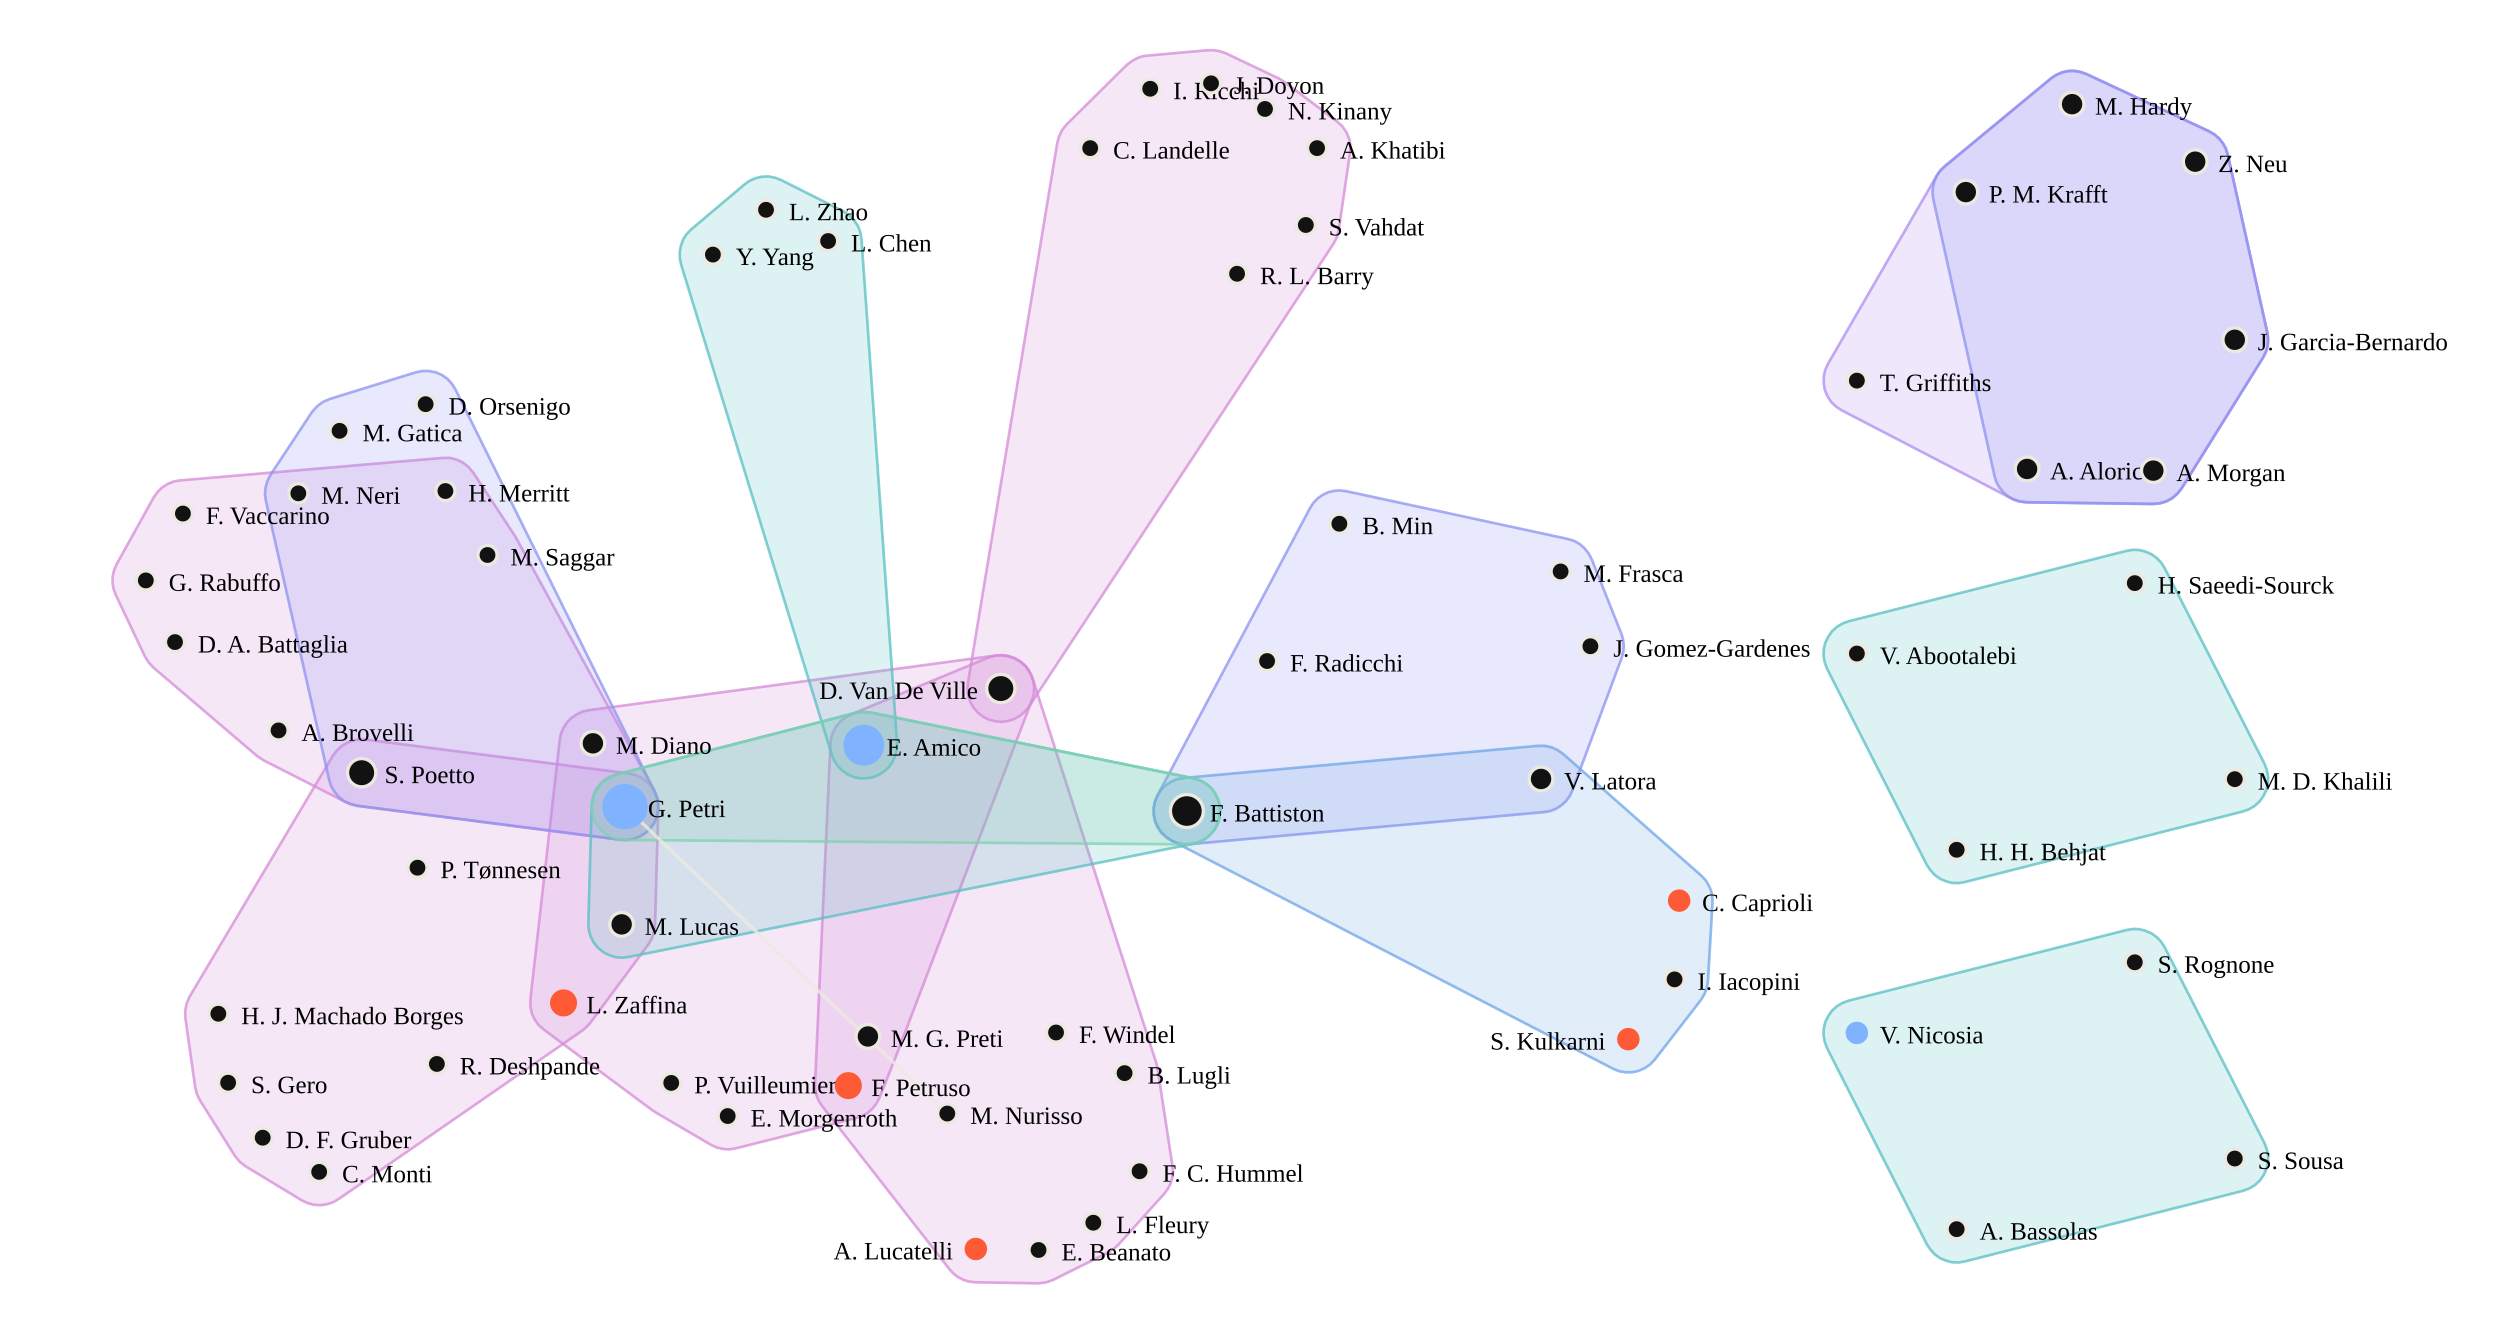
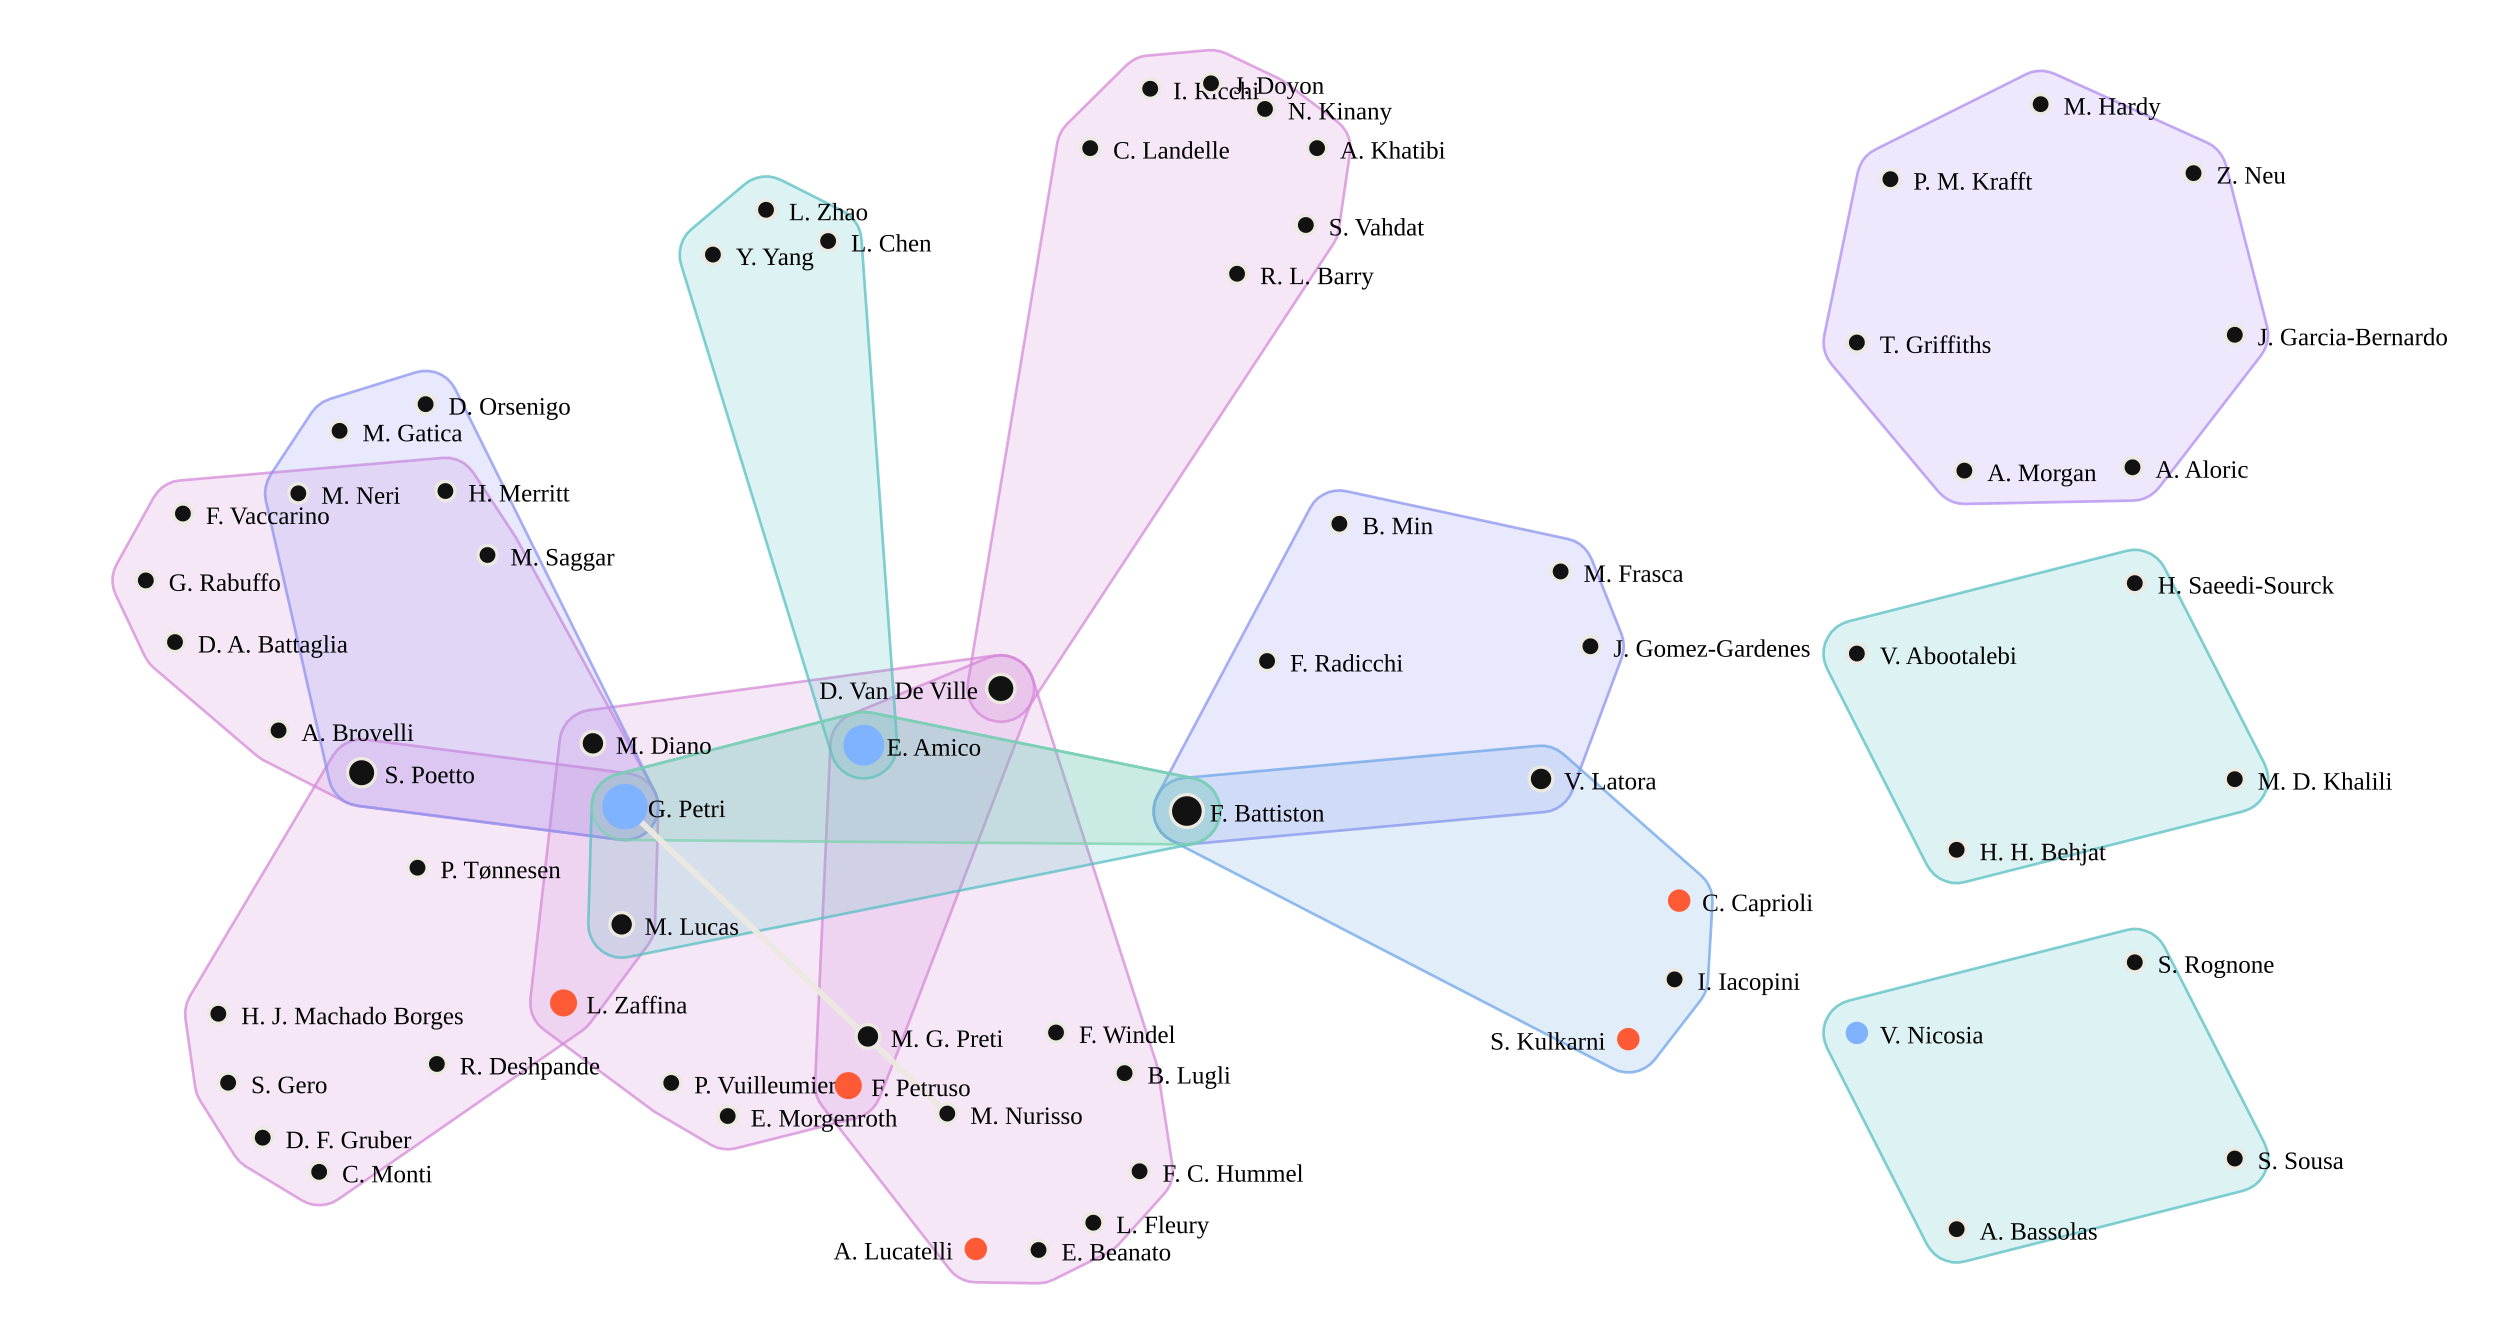
<svg class="hg" viewBox="0 0 1200 640" role="group" aria-label="Co-authorship hypergraph" focusable="false">
  <path class="hg-edge" data-w="0" d="M175.6 355.0 L172.6 354.9 L169.5 355.4 L166.6 356.5 L164.0 358.1 L161.7 360.2 L159.8 362.7 L91.0 478.4 L89.6 481.7 L88.9 485.2 L89.0 488.8 L93.7 521.9 L94.5 525.2 L96.0 528.2 L112.6 554.6 L114.9 557.5 L117.8 559.8 L144.9 576.2 L147.7 577.5 L150.6 578.3 L153.7 578.5 L156.7 578.1 L159.6 577.2 L162.3 575.7 L279.6 494.6 L281.6 492.9 L283.4 490.9 L311.3 453.2 L312.9 450.4 L314.0 447.4 L314.4 444.2 L316.0 387.7 L315.7 384.3 L314.8 381.1 L313.2 378.1 L311.0 375.6 L308.3 373.5 L305.3 372.1 L302.0 371.3 L175.6 355.0 Z" fill="#D58BD8" fill-opacity="0.2" stroke="#D58BD8" stroke-opacity="0.75" stroke-width="1.3" stroke-linejoin="round" />
  <path class="hg-edge" data-w="1" d="M495.6 325.6 L494.3 322.6 L492.4 319.9 L490.0 317.7 L487.1 316.0 L484.0 314.9 L480.7 314.5 L477.4 314.8 L474.3 315.7 L408.5 342.9 L405.8 344.3 L403.5 346.2 L401.5 348.5 L400.0 351.1 L399.0 354.0 L398.6 357.0 L391.2 520.4 L391.3 523.2 L392.0 526.0 L393.1 528.6 L394.6 530.9 L455.8 609.3 L457.7 611.4 L460.0 613.1 L462.6 614.4 L465.3 615.2 L468.1 615.5 L498.2 616.0 L502.0 615.6 L505.6 614.3 L531.9 601.2 L534.5 599.6 L536.7 597.6 L558.9 572.9 L560.6 570.6 L561.9 568.1 L562.7 565.4 L563.0 562.6 L562.8 559.8 L555.6 512.7 L555.0 510.2 L495.6 325.6 Z" fill="#D58BD8" fill-opacity="0.2" stroke="#D58BD8" stroke-opacity="0.75" stroke-width="1.3" stroke-linejoin="round" />
  <path class="hg-edge" data-w="2" d="M495.3 336.2 L496.2 333.3 L496.4 330.3 L496.1 327.3 L495.2 324.5 L493.8 321.8 L492.0 319.4 L489.7 317.5 L487.1 316.0 L484.2 315.0 L481.3 314.5 L478.3 314.6 L282.5 340.9 L279.5 341.6 L276.8 342.9 L274.3 344.6 L272.2 346.7 L270.5 349.3 L269.3 352.0 L268.7 355.0 L254.6 479.6 L254.6 482.9 L255.2 486.2 L256.6 489.3 L258.5 492.0 L261.0 494.2 L312.7 532.6 L314.1 533.6 L341.2 549.5 L344.0 550.8 L347.0 551.5 L350.1 551.7 L353.2 551.2 L411.1 536.6 L414.0 535.6 L416.6 534.1 L418.8 532.1 L420.7 529.7 L422.1 527.0 L431.5 503.4 L431.5 503.2 L495.3 336.2 Z" fill="#D58BD8" fill-opacity="0.2" stroke="#D58BD8" stroke-opacity="0.75" stroke-width="1.3" stroke-linejoin="round" />
  <path class="hg-edge" data-w="3" d="M588.2 25.5 L585.5 24.6 L582.7 24.1 L579.9 24.1 L550.7 26.7 L548.0 27.1 L545.4 28.1 L543.0 29.5 L540.8 31.2 L512.0 59.7 L509.9 62.3 L508.4 65.3 L507.5 68.5 L464.6 327.9 L464.4 331.0 L464.8 334.1 L465.8 337.0 L467.3 339.7 L469.4 342.1 L471.8 344.0 L474.6 345.4 L477.6 346.2 L480.7 346.5 L483.7 346.1 L486.7 345.2 L489.4 343.7 L491.8 341.7 L493.8 339.3 L640.2 116.8 L641.8 113.7 L642.6 110.3 L648.0 73.4 L648.2 70.0 L647.6 66.6 L646.3 63.5 L644.3 60.6 L641.8 58.3 L616.8 39.5 L614.1 37.8 L588.2 25.5 Z" fill="#D58BD8" fill-opacity="0.2" stroke="#D58BD8" stroke-opacity="0.75" stroke-width="1.3" stroke-linejoin="round" />
  <path class="hg-edge" data-w="4" d="M227.2 226.9 L225.0 224.3 L222.3 222.1 L219.2 220.6 L215.9 219.8 L212.4 219.8 L86.4 230.6 L83.4 231.1 L80.5 232.3 L77.8 234.0 L75.6 236.2 L73.8 238.7 L56.0 270.8 L54.8 273.6 L54.1 276.6 L54.0 279.6 L54.5 282.6 L55.5 285.4 L69.5 315.0 L71.3 317.9 L73.6 320.4 L123.3 362.8 L126.4 364.9 L166.3 385.2 L168.9 386.2 L171.6 386.8 L298.0 403.1 L301.1 403.2 L304.3 402.6 L307.3 401.5 L310.0 399.7 L312.2 397.5 L314.0 394.9 L315.3 391.9 L315.9 388.8 L315.9 385.6 L315.3 382.5 L314.0 379.5 L248.0 258.7 L247.4 257.6 L227.2 226.9 Z" fill="#D58BD8" fill-opacity="0.2" stroke="#D58BD8" stroke-opacity="0.75" stroke-width="1.3" stroke-linejoin="round" />
-   <path class="hg-edge" data-w="5" d="M1001.4 35.5 L998.5 34.5 L995.6 34.0 L992.6 34.1 L989.6 34.8 L986.9 36.0 L984.4 37.7 L933.4 79.9 L931.4 81.9 L929.7 84.2 L877.4 174.7 L876.1 177.6 L875.4 180.8 L875.4 184.0 L875.9 187.2 L877.2 190.2 L878.9 192.9 L881.2 195.1 L883.9 196.9 L965.6 239.3 L969.1 240.6 L972.8 241.1 L1033.4 241.9 L1036.7 241.6 L1039.8 240.7 L1042.7 239.1 L1045.2 236.9 L1047.2 234.4 L1086.3 171.6 L1087.7 168.8 L1088.5 165.8 L1088.7 162.7 L1088.3 159.6 L1069.3 74.1 L1068.4 71.3 L1067.0 68.8 L1065.2 66.5 L1063.0 64.6 L1060.5 63.1 L1001.4 35.5 Z" fill="#B08CF0" fill-opacity="0.2" stroke="#B08CF0" stroke-opacity="0.75" stroke-width="1.3" stroke-linejoin="round" />
+   <path class="hg-edge" data-w="5" d="M986.1 35.4 L983.4 34.5 L980.6 34.0 L977.8 34.1 L975.0 34.6 L972.4 35.7 L900.3 71.7 L897.8 73.2 L895.6 75.1 L893.9 77.4 L892.6 80.0 L891.7 82.8 L875.6 161.2 L875.3 164.0 L875.5 166.9 L876.2 169.7 L877.4 172.3 L879.0 174.7 L930.6 236.2 L932.7 238.2 L935.0 239.8 L937.6 241.0 L940.4 241.7 L943.2 241.9 L1023.9 240.3 L1026.8 240.0 L1029.5 239.2 L1032.0 237.9 L1034.3 236.2 L1036.3 234.1 L1085.4 170.5 L1086.9 168.0 L1088.0 165.3 L1088.6 162.5 L1088.7 159.6 L1088.2 156.7 L1068.4 79.1 L1067.4 76.4 L1066.0 74.0 L1064.2 71.8 L1062.0 69.9 L1059.5 68.5 L986.1 35.4 Z" fill="#B08CF0" fill-opacity="0.2" stroke="#B08CF0" stroke-opacity="0.75" stroke-width="1.3" stroke-linejoin="round" />
  <path class="hg-edge" data-w="6" d="M218.6 186.9 L216.9 184.2 L214.7 181.8 L212.1 180.0 L209.1 178.7 L205.9 178.1 L202.7 178.1 L199.6 178.7 L158.3 191.5 L154.9 193.0 L152.0 195.2 L149.6 198.0 L129.8 228.0 L128.4 230.8 L127.5 233.9 L127.2 237.1 L127.6 240.3 L158.0 374.4 L159.0 377.5 L160.7 380.3 L162.8 382.7 L165.4 384.7 L168.4 386.0 L171.6 386.8 L298.0 403.1 L301.1 403.2 L304.2 402.6 L307.1 401.5 L309.8 399.9 L312.1 397.7 L313.9 395.2 L315.2 392.3 L315.9 389.3 L316.0 386.1 L315.4 383.0 L314.3 380.1 L218.6 186.9 Z" fill="#8C93F0" fill-opacity="0.2" stroke="#8C93F0" stroke-opacity="0.75" stroke-width="1.3" stroke-linejoin="round" />
  <path class="hg-edge" data-w="7" d="M646.3 235.8 L643.3 235.4 L640.4 235.6 L637.5 236.3 L634.8 237.6 L632.4 239.3 L630.4 241.4 L628.8 243.9 L555.6 381.8 L554.4 384.7 L553.8 387.7 L553.8 390.9 L554.4 393.9 L555.6 396.8 L557.3 399.4 L559.5 401.6 L562.1 403.4 L565.0 404.6 L568.0 405.2 L571.1 405.2 L741.1 389.8 L744.1 389.3 L746.9 388.2 L749.4 386.6 L751.6 384.6 L753.4 382.2 L754.7 379.5 L778.4 315.8 L779.2 312.9 L779.4 310.0 L779.1 307.1 L778.3 304.3 L764.0 268.4 L762.5 265.6 L760.6 263.2 L758.2 261.1 L755.5 259.6 L752.5 258.7 L646.3 235.8 Z" fill="#8C93F0" fill-opacity="0.2" stroke="#8C93F0" stroke-opacity="0.75" stroke-width="1.3" stroke-linejoin="round" />
-   <path class="hg-edge" data-w="8" d="M1001.4 35.5 L998.5 34.5 L995.6 34.0 L992.6 34.1 L989.6 34.8 L986.9 36.0 L984.4 37.7 L933.4 79.9 L931.3 81.9 L929.7 84.3 L928.5 87.0 L927.8 89.8 L927.6 92.8 L928.0 95.7 L957.4 228.6 L958.3 231.5 L959.8 234.1 L961.8 236.5 L964.1 238.4 L966.8 239.9 L969.7 240.8 L972.8 241.1 L1033.4 241.9 L1036.7 241.6 L1039.8 240.7 L1042.7 239.1 L1045.2 236.9 L1047.2 234.4 L1086.3 171.6 L1087.7 168.8 L1088.5 165.8 L1088.7 162.7 L1088.3 159.6 L1069.3 74.1 L1068.4 71.3 L1067.0 68.8 L1065.2 66.5 L1063.0 64.6 L1060.5 63.1 L1001.4 35.5 Z" fill="#8C93F0" fill-opacity="0.2" stroke="#8C93F0" stroke-opacity="0.75" stroke-width="1.3" stroke-linejoin="round" />
-   <path class="hg-edge" data-w="9" d="M750.3 361.9 L747.6 360.0 L744.7 358.7 L741.5 358.0 L738.3 358.0 L568.3 373.4 L565.1 374.0 L562.2 375.2 L559.6 376.9 L557.3 379.1 L555.6 381.8 L554.4 384.7 L553.8 387.8 L553.8 391.0 L554.4 394.1 L555.7 397.0 L557.4 399.6 L559.7 401.8 L562.4 403.5 L774.3 513.0 L777.2 514.2 L780.3 514.7 L783.5 514.7 L786.6 514.0 L789.5 512.7 L792.1 510.9 L794.3 508.6 L816.5 479.9 L818.1 477.2 L819.3 474.2 L819.8 471.0 L822.0 433.2 L821.9 430.3 L821.3 427.5 L820.1 424.8 L818.6 422.4 L816.6 420.3 L750.3 361.9 Z" fill="#6FA6E8" fill-opacity="0.2" stroke="#6FA6E8" stroke-opacity="0.75" stroke-width="1.3" stroke-linejoin="round" />
-   <path class="hg-edge" data-w="10" d="M1039.0 272.6 L1037.3 270.0 L1035.2 267.8 L1032.7 266.0 L1029.9 264.8 L1026.9 264.0 L1023.8 263.9 L1020.8 264.4 L887.4 298.2 L884.4 299.3 L881.7 300.9 L879.3 303.1 L877.5 305.7 L876.1 308.6 L875.4 311.7 L875.3 314.9 L875.9 318.0 L877.0 321.0 L924.9 415.2 L926.6 417.7 L928.7 420.0 L931.2 421.8 L934.0 423.0 L937.0 423.8 L940.1 423.9 L943.1 423.4 L1076.6 389.5 L1079.6 388.4 L1082.3 386.8 L1084.7 384.6 L1086.5 382.0 L1087.9 379.1 L1088.6 376.0 L1088.7 372.8 L1088.1 369.7 L1087.0 366.7 L1039.0 272.6 Z" fill="#58BFC2" fill-opacity="0.2" stroke="#58BFC2" stroke-opacity="0.75" stroke-width="1.3" stroke-linejoin="round" />
-   <path class="hg-edge" data-w="11" d="M417.8 342.0 L414.2 341.7 L410.6 342.2 L296.0 371.7 L293.2 372.7 L290.7 374.2 L288.5 376.1 L286.6 378.4 L285.2 381.0 L284.4 383.8 L284.0 386.7 L282.4 443.2 L282.6 446.4 L283.5 449.5 L284.9 452.3 L286.9 454.8 L289.4 456.9 L292.2 458.4 L295.2 459.4 L298.4 459.7 L301.5 459.4 L572.8 405.0 L575.8 404.1 L578.6 402.6 L581.0 400.6 L583.0 398.2 L584.5 395.4 L585.4 392.4 L585.7 389.3 L585.4 386.2 L584.5 383.2 L583.0 380.4 L581.1 378.0 L578.6 376.0 L575.9 374.5 L572.9 373.6 L417.8 342.0 Z" fill="#58BFC2" fill-opacity="0.2" stroke="#58BFC2" stroke-opacity="0.75" stroke-width="1.3" stroke-linejoin="round" />
-   <path class="hg-edge" data-w="12" d="M374.9 86.4 L372.0 85.3 L368.9 84.7 L365.8 84.8 L362.8 85.5 L359.9 86.7 L357.4 88.5 L331.9 110.0 L329.7 112.2 L328.0 114.8 L326.9 117.7 L326.3 120.7 L326.3 123.9 L326.9 126.9 L399.3 362.4 L400.5 365.3 L402.2 367.8 L404.4 370.0 L407.0 371.8 L409.9 373.0 L412.9 373.6 L416.0 373.6 L419.0 373.1 L421.9 371.9 L424.5 370.2 L426.8 368.1 L428.5 365.5 L429.8 362.7 L430.5 359.7 L430.6 356.6 L413.5 114.6 L412.9 111.3 L411.7 108.3 L409.8 105.5 L407.5 103.2 L404.7 101.4 L374.9 86.4 Z" fill="#58BFC2" fill-opacity="0.2" stroke="#58BFC2" stroke-opacity="0.75" stroke-width="1.3" stroke-linejoin="round" />
-   <path class="hg-edge" data-w="13" d="M1039.0 454.6 L1037.3 452.0 L1035.2 449.8 L1032.7 448.0 L1029.9 446.8 L1026.9 446.0 L1023.8 445.9 L1020.8 446.4 L887.4 480.3 L884.4 481.4 L881.7 483.0 L879.3 485.2 L877.5 487.8 L876.1 490.7 L875.4 493.8 L875.3 497.0 L875.9 500.1 L877.0 503.1 L924.9 597.3 L926.6 599.8 L928.7 602.1 L931.2 603.9 L934.0 605.1 L937.0 605.9 L940.1 606.0 L943.1 605.5 L1076.6 571.6 L1079.6 570.5 L1082.3 568.9 L1084.7 566.7 L1086.5 564.1 L1087.9 561.2 L1088.6 558.1 L1088.7 554.9 L1088.1 551.8 L1087.0 548.8 L1039.0 454.6 Z" fill="#58BFC2" fill-opacity="0.2" stroke="#58BFC2" stroke-opacity="0.75" stroke-width="1.3" stroke-linejoin="round" />
-   <path class="hg-edge" data-w="14" d="M417.8 342.0 L414.2 341.7 L410.6 342.2 L296.0 371.7 L293.1 372.8 L290.5 374.3 L288.2 376.4 L286.4 378.8 L285.0 381.6 L284.2 384.6 L284.0 387.6 L284.4 390.7 L285.3 393.6 L286.8 396.3 L288.8 398.6 L291.2 400.5 L293.9 402.0 L296.8 402.9 L299.9 403.2 L569.6 405.3 L572.7 405.0 L575.7 404.1 L578.5 402.7 L580.9 400.7 L582.9 398.3 L584.4 395.5 L585.4 392.5 L585.7 389.4 L585.4 386.3 L584.5 383.3 L583.1 380.5 L581.1 378.0 L578.7 376.0 L575.9 374.5 L572.9 373.6 L417.8 342.0 Z" fill="#7FD1AE" fill-opacity="0.2" stroke="#7FD1AE" stroke-opacity="0.75" stroke-width="1.3" stroke-linejoin="round" />
-   <line class="hg-edge" data-w="15" x1="300.0" y1="387.2" x2="454.7" y2="534.5" stroke="#ECE9E1" stroke-opacity="0.8" stroke-width="1.6" />
-   <g class="hg-node" data-name="A. Bassolas" data-w="13" tabindex="0" role="button" aria-label="A. Bassolas, 1 joint work">
+   <path class="hg-edge" data-w="8" d="M750.3 361.9 L747.6 360.0 L744.7 358.7 L741.5 358.0 L738.3 358.0 L568.3 373.4 L565.1 374.0 L562.2 375.2 L559.6 376.9 L557.3 379.1 L555.6 381.8 L554.4 384.7 L553.8 387.8 L553.8 391.0 L554.4 394.1 L555.7 397.0 L557.4 399.6 L559.7 401.8 L562.4 403.5 L774.3 513.0 L777.2 514.2 L780.3 514.7 L783.5 514.7 L786.6 514.0 L789.5 512.7 L792.1 510.9 L794.3 508.6 L816.5 479.9 L818.1 477.2 L819.3 474.2 L819.8 471.0 L822.0 433.2 L821.9 430.3 L821.3 427.5 L820.1 424.8 L818.6 422.4 L816.6 420.3 L750.3 361.9 Z" fill="#6FA6E8" fill-opacity="0.2" stroke="#6FA6E8" stroke-opacity="0.75" stroke-width="1.3" stroke-linejoin="round" />
+   <path class="hg-edge" data-w="9" d="M1039.0 272.6 L1037.3 270.0 L1035.2 267.8 L1032.7 266.0 L1029.9 264.8 L1026.9 264.0 L1023.8 263.9 L1020.8 264.4 L887.4 298.2 L884.4 299.3 L881.7 300.9 L879.3 303.1 L877.5 305.7 L876.1 308.6 L875.4 311.7 L875.3 314.9 L875.9 318.0 L877.0 321.0 L924.9 415.2 L926.6 417.7 L928.7 420.0 L931.2 421.8 L934.0 423.0 L937.0 423.8 L940.1 423.9 L943.1 423.4 L1076.6 389.5 L1079.6 388.4 L1082.3 386.8 L1084.7 384.6 L1086.5 382.0 L1087.9 379.1 L1088.6 376.0 L1088.7 372.8 L1088.1 369.7 L1087.0 366.7 L1039.0 272.6 Z" fill="#58BFC2" fill-opacity="0.2" stroke="#58BFC2" stroke-opacity="0.75" stroke-width="1.3" stroke-linejoin="round" />
+   <path class="hg-edge" data-w="10" d="M417.8 342.0 L414.2 341.7 L410.6 342.2 L296.0 371.7 L293.2 372.7 L290.7 374.2 L288.5 376.1 L286.6 378.4 L285.2 381.0 L284.4 383.8 L284.0 386.7 L282.4 443.2 L282.6 446.4 L283.5 449.5 L284.9 452.3 L286.9 454.8 L289.4 456.9 L292.2 458.4 L295.2 459.4 L298.4 459.7 L301.5 459.4 L572.8 405.0 L575.8 404.1 L578.6 402.6 L581.0 400.6 L583.0 398.2 L584.5 395.4 L585.4 392.4 L585.7 389.3 L585.4 386.2 L584.5 383.2 L583.0 380.4 L581.1 378.0 L578.6 376.0 L575.9 374.5 L572.9 373.6 L417.8 342.0 Z" fill="#58BFC2" fill-opacity="0.2" stroke="#58BFC2" stroke-opacity="0.75" stroke-width="1.3" stroke-linejoin="round" />
+   <path class="hg-edge" data-w="11" d="M374.9 86.4 L372.0 85.3 L368.9 84.7 L365.8 84.8 L362.8 85.5 L359.9 86.7 L357.4 88.5 L331.9 110.0 L329.7 112.2 L328.0 114.8 L326.9 117.7 L326.3 120.7 L326.3 123.9 L326.9 126.9 L399.3 362.4 L400.5 365.3 L402.2 367.8 L404.4 370.0 L407.0 371.8 L409.9 373.0 L412.9 373.6 L416.0 373.6 L419.0 373.1 L421.9 371.9 L424.5 370.2 L426.8 368.1 L428.5 365.5 L429.8 362.7 L430.5 359.7 L430.6 356.6 L413.5 114.6 L412.9 111.3 L411.7 108.3 L409.8 105.5 L407.5 103.2 L404.7 101.4 L374.9 86.4 Z" fill="#58BFC2" fill-opacity="0.2" stroke="#58BFC2" stroke-opacity="0.75" stroke-width="1.3" stroke-linejoin="round" />
+   <path class="hg-edge" data-w="12" d="M1039.0 454.6 L1037.3 452.0 L1035.2 449.8 L1032.7 448.0 L1029.9 446.8 L1026.9 446.0 L1023.8 445.9 L1020.8 446.4 L887.4 480.3 L884.4 481.4 L881.7 483.0 L879.3 485.2 L877.5 487.8 L876.1 490.7 L875.4 493.8 L875.3 497.0 L875.9 500.1 L877.0 503.1 L924.9 597.3 L926.6 599.8 L928.7 602.1 L931.2 603.9 L934.0 605.1 L937.0 605.9 L940.1 606.0 L943.1 605.5 L1076.6 571.6 L1079.6 570.5 L1082.3 568.9 L1084.7 566.7 L1086.5 564.1 L1087.9 561.2 L1088.6 558.1 L1088.7 554.9 L1088.1 551.8 L1087.0 548.8 L1039.0 454.6 Z" fill="#58BFC2" fill-opacity="0.2" stroke="#58BFC2" stroke-opacity="0.75" stroke-width="1.3" stroke-linejoin="round" />
+   <path class="hg-edge" data-w="13" d="M417.8 342.0 L414.2 341.7 L410.6 342.2 L296.0 371.7 L293.1 372.8 L290.5 374.3 L288.2 376.4 L286.4 378.8 L285.0 381.6 L284.2 384.6 L284.0 387.6 L284.4 390.7 L285.3 393.6 L286.8 396.3 L288.8 398.6 L291.2 400.5 L293.9 402.0 L296.8 402.9 L299.9 403.2 L569.6 405.3 L572.7 405.0 L575.7 404.1 L578.5 402.7 L580.9 400.7 L582.9 398.3 L584.4 395.5 L585.4 392.5 L585.7 389.4 L585.4 386.3 L584.5 383.3 L583.1 380.5 L581.1 378.0 L578.7 376.0 L575.9 374.5 L572.9 373.6 L417.8 342.0 Z" fill="#7FD1AE" fill-opacity="0.2" stroke="#7FD1AE" stroke-opacity="0.75" stroke-width="1.3" stroke-linejoin="round" />
+   <line class="hg-edge hg-dyad" data-w="14" x1="300.0" y1="387.2" x2="454.7" y2="534.5" stroke="#ECE9E1" stroke-opacity="0.95" stroke-width="2.8" stroke-linecap="round" />
+   <g class="hg-node" data-name="A. Aloric" data-w="5" tabindex="0" role="button" aria-label="A. Aloric, 1 joint work">
+     <circle cx="1023.6" cy="224.3" r="4.6" fill="#111211" stroke="#ECE9E1" stroke-width="1.6" />
+     <text class="hg-label" x="1034.6" y="229.3" text-anchor="start">A. Aloric</text>
+   </g>
+   <g class="hg-node" data-name="A. Bassolas" data-w="12" tabindex="0" role="button" aria-label="A. Bassolas, 1 joint work">
    <circle cx="939.2" cy="590.0" r="4.6" fill="#111211" stroke="#ECE9E1" stroke-width="1.6" />
    <text class="hg-label" x="950.2" y="595.0" text-anchor="start">A. Bassolas</text>
  </g>
  <g class="hg-node" data-name="A. Brovelli" data-w="4" tabindex="0" role="button" aria-label="A. Brovelli, 1 joint work">
    <circle cx="133.7" cy="350.6" r="4.6" fill="#111211" stroke="#ECE9E1" stroke-width="1.6" />
    <text class="hg-label" x="144.7" y="355.6" text-anchor="start">A. Brovelli</text>
  </g>
  <g class="hg-node" data-name="A. Khatibi" data-w="3" tabindex="0" role="button" aria-label="A. Khatibi, 1 joint work">
    <circle cx="632.2" cy="71.1" r="4.6" fill="#111211" stroke="#ECE9E1" stroke-width="1.6" />
    <text class="hg-label" x="643.2" y="76.1" text-anchor="start">A. Khatibi</text>
  </g>
  <g class="hg-node is-key" data-name="A. Lucatelli" data-w="1" tabindex="0" role="button" aria-label="A. Lucatelli, 1 joint work">
    <circle cx="468.4" cy="599.5" r="4.6" fill="#FF5A36" stroke="#FF5A36" stroke-width="1.6" />
    <text class="hg-label" x="457.4" y="604.5" text-anchor="end">A. Lucatelli</text>
  </g>
+   <g class="hg-node" data-name="A. Morgan" data-w="5" tabindex="0" role="button" aria-label="A. Morgan, 1 joint work">
+     <circle cx="942.9" cy="225.9" r="4.6" fill="#111211" stroke="#ECE9E1" stroke-width="1.6" />
+     <text class="hg-label" x="953.9" y="230.9" text-anchor="start">A. Morgan</text>
+   </g>
  <g class="hg-node" data-name="B. Lugli" data-w="1" tabindex="0" role="button" aria-label="B. Lugli, 1 joint work">
    <circle cx="539.8" cy="515.1" r="4.6" fill="#111211" stroke="#ECE9E1" stroke-width="1.6" />
    <text class="hg-label" x="550.8" y="520.1" text-anchor="start">B. Lugli</text>
  </g>
  <g class="hg-node" data-name="B. Min" data-w="7" tabindex="0" role="button" aria-label="B. Min, 1 joint work">
    <circle cx="642.9" cy="251.4" r="4.6" fill="#111211" stroke="#ECE9E1" stroke-width="1.6" />
    <text class="hg-label" x="653.9" y="256.4" text-anchor="start">B. Min</text>
  </g>
-   <g class="hg-node is-key" data-name="C. Caprioli" data-w="9" tabindex="0" role="button" aria-label="C. Caprioli, 1 joint work">
+   <g class="hg-node is-key" data-name="C. Caprioli" data-w="8" tabindex="0" role="button" aria-label="C. Caprioli, 1 joint work">
    <circle cx="806.0" cy="432.3" r="4.6" fill="#FF5A36" stroke="#FF5A36" stroke-width="1.6" />
    <text class="hg-label" x="817.0" y="437.3" text-anchor="start">C. Caprioli</text>
  </g>
  <g class="hg-node" data-name="C. Landelle" data-w="3" tabindex="0" role="button" aria-label="C. Landelle, 1 joint work">
    <circle cx="523.3" cy="71.1" r="4.6" fill="#111211" stroke="#ECE9E1" stroke-width="1.6" />
    <text class="hg-label" x="534.3" y="76.1" text-anchor="start">C. Landelle</text>
  </g>
  <g class="hg-node" data-name="C. Monti" data-w="0" tabindex="0" role="button" aria-label="C. Monti, 1 joint work">
    <circle cx="153.2" cy="562.5" r="4.6" fill="#111211" stroke="#ECE9E1" stroke-width="1.6" />
    <text class="hg-label" x="164.2" y="567.5" text-anchor="start">C. Monti</text>
  </g>
  <g class="hg-node" data-name="D. A. Battaglia" data-w="4" tabindex="0" role="button" aria-label="D. A. Battaglia, 1 joint work">
    <circle cx="84.0" cy="308.2" r="4.6" fill="#111211" stroke="#ECE9E1" stroke-width="1.6" />
    <text class="hg-label" x="95.0" y="313.2" text-anchor="start">D. A. Battaglia</text>
  </g>
  <g class="hg-node" data-name="D. F. Gruber" data-w="0" tabindex="0" role="button" aria-label="D. F. Gruber, 1 joint work">
    <circle cx="126.1" cy="546.1" r="4.6" fill="#111211" stroke="#ECE9E1" stroke-width="1.6" />
    <text class="hg-label" x="137.1" y="551.1" text-anchor="start">D. F. Gruber</text>
  </g>
  <g class="hg-node" data-name="D. Orsenigo" data-w="6" tabindex="0" role="button" aria-label="D. Orsenigo, 1 joint work">
    <circle cx="204.3" cy="194.0" r="4.6" fill="#111211" stroke="#ECE9E1" stroke-width="1.6" />
    <text class="hg-label" x="215.3" y="199.0" text-anchor="start">D. Orsenigo</text>
  </g>
  <g class="hg-node" data-name="E. Beanato" data-w="1" tabindex="0" role="button" aria-label="E. Beanato, 1 joint work">
    <circle cx="498.5" cy="600.0" r="4.6" fill="#111211" stroke="#ECE9E1" stroke-width="1.6" />
    <text class="hg-label" x="509.5" y="605.0" text-anchor="start">E. Beanato</text>
  </g>
  <g class="hg-node" data-name="E. Morgenroth" data-w="2" tabindex="0" role="button" aria-label="E. Morgenroth, 1 joint work">
    <circle cx="349.3" cy="535.7" r="4.6" fill="#111211" stroke="#ECE9E1" stroke-width="1.6" />
    <text class="hg-label" x="360.3" y="540.7" text-anchor="start">E. Morgenroth</text>
  </g>
  <g class="hg-node" data-name="F. C. Hummel" data-w="1" tabindex="0" role="button" aria-label="F. C. Hummel, 1 joint work">
    <circle cx="547.0" cy="562.2" r="4.6" fill="#111211" stroke="#ECE9E1" stroke-width="1.6" />
    <text class="hg-label" x="558.0" y="567.2" text-anchor="start">F. C. Hummel</text>
  </g>
  <g class="hg-node" data-name="F. Radicchi" data-w="7" tabindex="0" role="button" aria-label="F. Radicchi, 1 joint work">
    <circle cx="608.2" cy="317.3" r="4.6" fill="#111211" stroke="#ECE9E1" stroke-width="1.6" />
    <text class="hg-label" x="619.2" y="322.3" text-anchor="start">F. Radicchi</text>
  </g>
  <g class="hg-node" data-name="F. Vaccarino" data-w="4" tabindex="0" role="button" aria-label="F. Vaccarino, 1 joint work">
    <circle cx="87.8" cy="246.5" r="4.6" fill="#111211" stroke="#ECE9E1" stroke-width="1.6" />
    <text class="hg-label" x="98.8" y="251.5" text-anchor="start">F. Vaccarino</text>
  </g>
  <g class="hg-node" data-name="F. Windel" data-w="1" tabindex="0" role="button" aria-label="F. Windel, 1 joint work">
    <circle cx="506.9" cy="495.6" r="4.6" fill="#111211" stroke="#ECE9E1" stroke-width="1.6" />
    <text class="hg-label" x="517.9" y="500.6" text-anchor="start">F. Windel</text>
  </g>
  <g class="hg-node" data-name="G. Rabuffo" data-w="4" tabindex="0" role="button" aria-label="G. Rabuffo, 1 joint work">
    <circle cx="70.0" cy="278.6" r="4.6" fill="#111211" stroke="#ECE9E1" stroke-width="1.6" />
    <text class="hg-label" x="81.0" y="283.6" text-anchor="start">G. Rabuffo</text>
  </g>
-   <g class="hg-node" data-name="H. H. Behjat" data-w="10" tabindex="0" role="button" aria-label="H. H. Behjat, 1 joint work">
+   <g class="hg-node" data-name="H. H. Behjat" data-w="9" tabindex="0" role="button" aria-label="H. H. Behjat, 1 joint work">
    <circle cx="939.2" cy="407.9" r="4.6" fill="#111211" stroke="#ECE9E1" stroke-width="1.6" />
    <text class="hg-label" x="950.2" y="412.9" text-anchor="start">H. H. Behjat</text>
  </g>
  <g class="hg-node" data-name="H. J. Machado Borges" data-w="0" tabindex="0" role="button" aria-label="H. J. Machado Borges, 1 joint work">
    <circle cx="104.8" cy="486.6" r="4.6" fill="#111211" stroke="#ECE9E1" stroke-width="1.6" />
    <text class="hg-label" x="115.8" y="491.6" text-anchor="start">H. J. Machado Borges</text>
  </g>
  <g class="hg-node" data-name="H. Merritt" data-w="4" tabindex="0" role="button" aria-label="H. Merritt, 1 joint work">
    <circle cx="213.8" cy="235.7" r="4.6" fill="#111211" stroke="#ECE9E1" stroke-width="1.6" />
    <text class="hg-label" x="224.8" y="240.7" text-anchor="start">H. Merritt</text>
  </g>
-   <g class="hg-node" data-name="H. Saeedi-Sourck" data-w="10" tabindex="0" role="button" aria-label="H. Saeedi-Sourck, 1 joint work">
+   <g class="hg-node" data-name="H. Saeedi-Sourck" data-w="9" tabindex="0" role="button" aria-label="H. Saeedi-Sourck, 1 joint work">
    <circle cx="1024.7" cy="279.9" r="4.6" fill="#111211" stroke="#ECE9E1" stroke-width="1.6" />
    <text class="hg-label" x="1035.7" y="284.9" text-anchor="start">H. Saeedi-Sourck</text>
  </g>
-   <g class="hg-node" data-name="I. Iacopini" data-w="9" tabindex="0" role="button" aria-label="I. Iacopini, 1 joint work">
+   <g class="hg-node" data-name="I. Iacopini" data-w="8" tabindex="0" role="button" aria-label="I. Iacopini, 1 joint work">
    <circle cx="803.8" cy="470.1" r="4.6" fill="#111211" stroke="#ECE9E1" stroke-width="1.6" />
    <text class="hg-label" x="814.8" y="475.1" text-anchor="start">I. Iacopini</text>
  </g>
  <g class="hg-node" data-name="I. Ricchi" data-w="3" tabindex="0" role="button" aria-label="I. Ricchi, 1 joint work">
    <circle cx="552.1" cy="42.6" r="4.6" fill="#111211" stroke="#ECE9E1" stroke-width="1.6" />
    <text class="hg-label" x="563.1" y="47.6" text-anchor="start">I. Ricchi</text>
  </g>
  <g class="hg-node" data-name="J. Doyon" data-w="3" tabindex="0" role="button" aria-label="J. Doyon, 1 joint work">
    <circle cx="581.3" cy="40.0" r="4.6" fill="#111211" stroke="#ECE9E1" stroke-width="1.6" />
    <text class="hg-label" x="592.3" y="45.0" text-anchor="start">J. Doyon</text>
  </g>
+   <g class="hg-node" data-name="J. Garcia-Bernardo" data-w="5" tabindex="0" role="button" aria-label="J. Garcia-Bernardo, 1 joint work">
+     <circle cx="1072.7" cy="160.7" r="4.6" fill="#111211" stroke="#ECE9E1" stroke-width="1.6" />
+     <text class="hg-label" x="1083.7" y="165.7" text-anchor="start">J. Garcia-Bernardo</text>
+   </g>
  <g class="hg-node" data-name="J. Gomez-Gardenes" data-w="7" tabindex="0" role="button" aria-label="J. Gomez-Gardenes, 1 joint work">
    <circle cx="763.4" cy="310.2" r="4.6" fill="#111211" stroke="#ECE9E1" stroke-width="1.6" />
    <text class="hg-label" x="774.4" y="315.2" text-anchor="start">J. Gomez-Gardenes</text>
  </g>
-   <g class="hg-node" data-name="L. Chen" data-w="12" tabindex="0" role="button" aria-label="L. Chen, 1 joint work">
+   <g class="hg-node" data-name="L. Chen" data-w="11" tabindex="0" role="button" aria-label="L. Chen, 1 joint work">
    <circle cx="397.5" cy="115.7" r="4.6" fill="#111211" stroke="#ECE9E1" stroke-width="1.6" />
    <text class="hg-label" x="408.5" y="120.7" text-anchor="start">L. Chen</text>
  </g>
  <g class="hg-node" data-name="L. Fleury" data-w="1" tabindex="0" role="button" aria-label="L. Fleury, 1 joint work">
    <circle cx="524.8" cy="586.9" r="4.6" fill="#111211" stroke="#ECE9E1" stroke-width="1.6" />
    <text class="hg-label" x="535.8" y="591.9" text-anchor="start">L. Fleury</text>
  </g>
-   <g class="hg-node" data-name="L. Zhao" data-w="12" tabindex="0" role="button" aria-label="L. Zhao, 1 joint work">
+   <g class="hg-node" data-name="L. Zhao" data-w="11" tabindex="0" role="button" aria-label="L. Zhao, 1 joint work">
    <circle cx="367.7" cy="100.7" r="4.6" fill="#111211" stroke="#ECE9E1" stroke-width="1.6" />
    <text class="hg-label" x="378.7" y="105.7" text-anchor="start">L. Zhao</text>
  </g>
-   <g class="hg-node" data-name="M. D. Khalili" data-w="10" tabindex="0" role="button" aria-label="M. D. Khalili, 1 joint work">
+   <g class="hg-node" data-name="M. D. Khalili" data-w="9" tabindex="0" role="button" aria-label="M. D. Khalili, 1 joint work">
    <circle cx="1072.7" cy="374.0" r="4.6" fill="#111211" stroke="#ECE9E1" stroke-width="1.6" />
    <text class="hg-label" x="1083.7" y="379.0" text-anchor="start">M. D. Khalili</text>
  </g>
  <g class="hg-node" data-name="M. Frasca" data-w="7" tabindex="0" role="button" aria-label="M. Frasca, 1 joint work">
    <circle cx="749.1" cy="274.3" r="4.6" fill="#111211" stroke="#ECE9E1" stroke-width="1.6" />
    <text class="hg-label" x="760.1" y="279.3" text-anchor="start">M. Frasca</text>
  </g>
  <g class="hg-node" data-name="M. Gatica" data-w="6" tabindex="0" role="button" aria-label="M. Gatica, 1 joint work">
    <circle cx="163.0" cy="206.8" r="4.6" fill="#111211" stroke="#ECE9E1" stroke-width="1.6" />
    <text class="hg-label" x="174.0" y="211.8" text-anchor="start">M. Gatica</text>
  </g>
+   <g class="hg-node" data-name="M. Hardy" data-w="5" tabindex="0" role="button" aria-label="M. Hardy, 1 joint work">
+     <circle cx="979.5" cy="50.0" r="4.6" fill="#111211" stroke="#ECE9E1" stroke-width="1.6" />
+     <text class="hg-label" x="990.5" y="55.0" text-anchor="start">M. Hardy</text>
+   </g>
  <g class="hg-node" data-name="M. Neri" data-w="6" tabindex="0" role="button" aria-label="M. Neri, 1 joint work">
    <circle cx="143.2" cy="236.8" r="4.6" fill="#111211" stroke="#ECE9E1" stroke-width="1.6" />
    <text class="hg-label" x="154.2" y="241.8" text-anchor="start">M. Neri</text>
  </g>
-   <g class="hg-node" data-name="M. Nurisso" data-w="15" tabindex="0" role="button" aria-label="M. Nurisso, 1 joint work">
+   <g class="hg-node" data-name="M. Nurisso" data-w="14" tabindex="0" role="button" aria-label="M. Nurisso, 1 joint work">
    <circle cx="454.7" cy="534.5" r="4.6" fill="#111211" stroke="#ECE9E1" stroke-width="1.6" />
    <text class="hg-label" x="465.7" y="539.5" text-anchor="start">M. Nurisso</text>
  </g>
  <g class="hg-node" data-name="M. Saggar" data-w="4" tabindex="0" role="button" aria-label="M. Saggar, 1 joint work">
    <circle cx="234.0" cy="266.4" r="4.6" fill="#111211" stroke="#ECE9E1" stroke-width="1.6" />
    <text class="hg-label" x="245.0" y="271.4" text-anchor="start">M. Saggar</text>
  </g>
  <g class="hg-node" data-name="N. Kinany" data-w="3" tabindex="0" role="button" aria-label="N. Kinany, 1 joint work">
    <circle cx="607.2" cy="52.3" r="4.6" fill="#111211" stroke="#ECE9E1" stroke-width="1.6" />
    <text class="hg-label" x="618.2" y="57.3" text-anchor="start">N. Kinany</text>
  </g>
+   <g class="hg-node" data-name="P. M. Krafft" data-w="5" tabindex="0" role="button" aria-label="P. M. Krafft, 1 joint work">
+     <circle cx="907.4" cy="86.0" r="4.6" fill="#111211" stroke="#ECE9E1" stroke-width="1.6" />
+     <text class="hg-label" x="918.4" y="91.0" text-anchor="start">P. M. Krafft</text>
+   </g>
  <g class="hg-node" data-name="P. Tønnesen" data-w="0" tabindex="0" role="button" aria-label="P. Tønnesen, 1 joint work">
    <circle cx="200.4" cy="416.5" r="4.6" fill="#111211" stroke="#ECE9E1" stroke-width="1.6" />
    <text class="hg-label" x="211.4" y="421.5" text-anchor="start">P. Tønnesen</text>
  </g>
  <g class="hg-node" data-name="P. Vuilleumier" data-w="2" tabindex="0" role="button" aria-label="P. Vuilleumier, 1 joint work">
    <circle cx="322.2" cy="519.8" r="4.6" fill="#111211" stroke="#ECE9E1" stroke-width="1.6" />
    <text class="hg-label" x="333.2" y="524.8" text-anchor="start">P. Vuilleumier</text>
  </g>
  <g class="hg-node" data-name="R. Deshpande" data-w="0" tabindex="0" role="button" aria-label="R. Deshpande, 1 joint work">
    <circle cx="209.7" cy="510.7" r="4.6" fill="#111211" stroke="#ECE9E1" stroke-width="1.6" />
    <text class="hg-label" x="220.7" y="515.7" text-anchor="start">R. Deshpande</text>
  </g>
  <g class="hg-node" data-name="R. L. Barry" data-w="3" tabindex="0" role="button" aria-label="R. L. Barry, 1 joint work">
    <circle cx="593.8" cy="131.4" r="4.6" fill="#111211" stroke="#ECE9E1" stroke-width="1.6" />
    <text class="hg-label" x="604.8" y="136.4" text-anchor="start">R. L. Barry</text>
  </g>
  <g class="hg-node" data-name="S. Gero" data-w="0" tabindex="0" role="button" aria-label="S. Gero, 1 joint work">
    <circle cx="109.5" cy="519.7" r="4.6" fill="#111211" stroke="#ECE9E1" stroke-width="1.6" />
    <text class="hg-label" x="120.5" y="524.7" text-anchor="start">S. Gero</text>
  </g>
-   <g class="hg-node is-key" data-name="S. Kulkarni" data-w="9" tabindex="0" role="button" aria-label="S. Kulkarni, 1 joint work">
+   <g class="hg-node is-key" data-name="S. Kulkarni" data-w="8" tabindex="0" role="button" aria-label="S. Kulkarni, 1 joint work">
    <circle cx="781.6" cy="498.8" r="4.6" fill="#FF5A36" stroke="#FF5A36" stroke-width="1.6" />
    <text class="hg-label" x="770.6" y="503.8" text-anchor="end">S. Kulkarni</text>
  </g>
-   <g class="hg-node" data-name="S. Rognone" data-w="13" tabindex="0" role="button" aria-label="S. Rognone, 1 joint work">
+   <g class="hg-node" data-name="S. Rognone" data-w="12" tabindex="0" role="button" aria-label="S. Rognone, 1 joint work">
    <circle cx="1024.7" cy="461.9" r="4.6" fill="#111211" stroke="#ECE9E1" stroke-width="1.6" />
    <text class="hg-label" x="1035.7" y="466.9" text-anchor="start">S. Rognone</text>
  </g>
-   <g class="hg-node" data-name="S. Sousa" data-w="13" tabindex="0" role="button" aria-label="S. Sousa, 1 joint work">
+   <g class="hg-node" data-name="S. Sousa" data-w="12" tabindex="0" role="button" aria-label="S. Sousa, 1 joint work">
    <circle cx="1072.7" cy="556.1" r="4.6" fill="#111211" stroke="#ECE9E1" stroke-width="1.6" />
    <text class="hg-label" x="1083.7" y="561.1" text-anchor="start">S. Sousa</text>
  </g>
  <g class="hg-node" data-name="S. Vahdat" data-w="3" tabindex="0" role="button" aria-label="S. Vahdat, 1 joint work">
    <circle cx="626.8" cy="108.0" r="4.6" fill="#111211" stroke="#ECE9E1" stroke-width="1.6" />
    <text class="hg-label" x="637.8" y="113.0" text-anchor="start">S. Vahdat</text>
  </g>
  <g class="hg-node" data-name="T. Griffiths" data-w="5" tabindex="0" role="button" aria-label="T. Griffiths, 1 joint work">
-     <circle cx="891.3" cy="182.7" r="4.6" fill="#111211" stroke="#ECE9E1" stroke-width="1.6" />
-     <text class="hg-label" x="902.3" y="187.7" text-anchor="start">T. Griffiths</text>
-   </g>
-   <g class="hg-node" data-name="V. Abootalebi" data-w="10" tabindex="0" role="button" aria-label="V. Abootalebi, 1 joint work">
+     <circle cx="891.3" cy="164.4" r="4.6" fill="#111211" stroke="#ECE9E1" stroke-width="1.6" />
+     <text class="hg-label" x="902.3" y="169.4" text-anchor="start">T. Griffiths</text>
+   </g>
+   <g class="hg-node" data-name="V. Abootalebi" data-w="9" tabindex="0" role="button" aria-label="V. Abootalebi, 1 joint work">
    <circle cx="891.3" cy="313.7" r="4.6" fill="#111211" stroke="#ECE9E1" stroke-width="1.6" />
    <text class="hg-label" x="902.3" y="318.7" text-anchor="start">V. Abootalebi</text>
  </g>
-   <g class="hg-node is-key" data-name="V. Nicosia" data-w="13" tabindex="0" role="button" aria-label="V. Nicosia, 1 joint work">
+   <g class="hg-node is-key" data-name="V. Nicosia" data-w="12" tabindex="0" role="button" aria-label="V. Nicosia, 1 joint work">
    <circle cx="891.3" cy="495.8" r="4.6" fill="#7FB2FF" stroke="#7FB2FF" stroke-width="1.6" />
    <text class="hg-label" x="902.3" y="500.8" text-anchor="start">V. Nicosia</text>
  </g>
-   <g class="hg-node" data-name="Y. Yang" data-w="12" tabindex="0" role="button" aria-label="Y. Yang, 1 joint work">
+   <g class="hg-node" data-name="Y. Yang" data-w="11" tabindex="0" role="button" aria-label="Y. Yang, 1 joint work">
    <circle cx="342.2" cy="122.2" r="4.6" fill="#111211" stroke="#ECE9E1" stroke-width="1.6" />
    <text class="hg-label" x="353.2" y="127.2" text-anchor="start">Y. Yang</text>
  </g>
-   <g class="hg-node" data-name="A. Aloric" data-w="5 8" tabindex="0" role="button" aria-label="A. Aloric, 2 joint works">
-     <circle cx="973.0" cy="225.1" r="5.7" fill="#111211" stroke="#ECE9E1" stroke-width="1.6" />
-     <text class="hg-label" x="984.0" y="230.1" text-anchor="start">A. Aloric</text>
-   </g>
-   <g class="hg-node" data-name="A. Morgan" data-w="5 8" tabindex="0" role="button" aria-label="A. Morgan, 2 joint works">
-     <circle cx="1033.6" cy="225.9" r="5.7" fill="#111211" stroke="#ECE9E1" stroke-width="1.6" />
-     <text class="hg-label" x="1044.6" y="230.9" text-anchor="start">A. Morgan</text>
+   <g class="hg-node" data-name="Z. Neu" data-w="5" tabindex="0" role="button" aria-label="Z. Neu, 1 joint work">
+     <circle cx="1052.9" cy="83.1" r="4.6" fill="#111211" stroke="#ECE9E1" stroke-width="1.6" />
+     <text class="hg-label" x="1063.9" y="88.1" text-anchor="start">Z. Neu</text>
  </g>
  <g class="hg-node is-key" data-name="F. Petruso" data-w="1 2" tabindex="0" role="button" aria-label="F. Petruso, 2 joint works">
    <circle cx="407.2" cy="521.1" r="5.7" fill="#FF5A36" stroke="#FF5A36" stroke-width="1.6" />
    <text class="hg-label" x="418.2" y="526.1" text-anchor="start">F. Petruso</text>
  </g>
-   <g class="hg-node" data-name="J. Garcia-Bernardo" data-w="5 8" tabindex="0" role="button" aria-label="J. Garcia-Bernardo, 2 joint works">
-     <circle cx="1072.7" cy="163.1" r="5.7" fill="#111211" stroke="#ECE9E1" stroke-width="1.6" />
-     <text class="hg-label" x="1083.7" y="168.1" text-anchor="start">J. Garcia-Bernardo</text>
-   </g>
  <g class="hg-node is-key" data-name="L. Zaffina" data-w="0 2" tabindex="0" role="button" aria-label="L. Zaffina, 2 joint works">
    <circle cx="270.5" cy="481.4" r="5.7" fill="#FF5A36" stroke="#FF5A36" stroke-width="1.6" />
    <text class="hg-label" x="281.5" y="486.4" text-anchor="start">L. Zaffina</text>
  </g>
  <g class="hg-node" data-name="M. Diano" data-w="2 6" tabindex="0" role="button" aria-label="M. Diano, 2 joint works">
    <circle cx="284.6" cy="356.8" r="5.7" fill="#111211" stroke="#ECE9E1" stroke-width="1.6" />
    <text class="hg-label" x="295.6" y="361.8" text-anchor="start">M. Diano</text>
  </g>
  <g class="hg-node" data-name="M. G. Preti" data-w="1 2" tabindex="0" role="button" aria-label="M. G. Preti, 2 joint works">
    <circle cx="416.6" cy="497.5" r="5.7" fill="#111211" stroke="#ECE9E1" stroke-width="1.6" />
    <text class="hg-label" x="427.6" y="502.5" text-anchor="start">M. G. Preti</text>
  </g>
-   <g class="hg-node" data-name="M. Hardy" data-w="5 8" tabindex="0" role="button" aria-label="M. Hardy, 2 joint works">
-     <circle cx="994.6" cy="50.0" r="5.7" fill="#111211" stroke="#ECE9E1" stroke-width="1.6" />
-     <text class="hg-label" x="1005.6" y="55.0" text-anchor="start">M. Hardy</text>
-   </g>
-   <g class="hg-node" data-name="M. Lucas" data-w="0 11" tabindex="0" role="button" aria-label="M. Lucas, 2 joint works">
+   <g class="hg-node" data-name="M. Lucas" data-w="0 10" tabindex="0" role="button" aria-label="M. Lucas, 2 joint works">
    <circle cx="298.4" cy="443.7" r="5.7" fill="#111211" stroke="#ECE9E1" stroke-width="1.6" />
    <text class="hg-label" x="309.4" y="448.7" text-anchor="start">M. Lucas</text>
  </g>
-   <g class="hg-node" data-name="P. M. Krafft" data-w="5 8" tabindex="0" role="button" aria-label="P. M. Krafft, 2 joint works">
-     <circle cx="943.6" cy="92.2" r="5.7" fill="#111211" stroke="#ECE9E1" stroke-width="1.6" />
-     <text class="hg-label" x="954.6" y="97.2" text-anchor="start">P. M. Krafft</text>
-   </g>
-   <g class="hg-node" data-name="V. Latora" data-w="7 9" tabindex="0" role="button" aria-label="V. Latora, 2 joint works">
+   <g class="hg-node" data-name="V. Latora" data-w="7 8" tabindex="0" role="button" aria-label="V. Latora, 2 joint works">
    <circle cx="739.7" cy="373.9" r="5.7" fill="#111211" stroke="#ECE9E1" stroke-width="1.6" />
    <text class="hg-label" x="750.7" y="378.9" text-anchor="start">V. Latora</text>
-   </g>
-   <g class="hg-node" data-name="Z. Neu" data-w="5 8" tabindex="0" role="button" aria-label="Z. Neu, 2 joint works">
-     <circle cx="1053.7" cy="77.6" r="5.7" fill="#111211" stroke="#ECE9E1" stroke-width="1.6" />
-     <text class="hg-label" x="1064.7" y="82.6" text-anchor="start">Z. Neu</text>
  </g>
  <g class="hg-node is-key" data-name="D. Van De Ville" data-w="1 2 3" tabindex="0" role="button" aria-label="D. Van De Ville, 3 joint works">
    <circle cx="480.4" cy="330.5" r="6.8" fill="#111211" stroke="#ECE9E1" stroke-width="1.6" />
    <text class="hg-label" x="469.4" y="335.5" text-anchor="end">D. Van De Ville</text>
  </g>
  <g class="hg-node is-key" data-name="S. Poetto" data-w="0 4 6" tabindex="0" role="button" aria-label="S. Poetto, 3 joint works">
    <circle cx="173.6" cy="370.9" r="6.8" fill="#111211" stroke="#ECE9E1" stroke-width="1.6" />
    <text class="hg-label" x="184.6" y="375.9" text-anchor="start">S. Poetto</text>
  </g>
-   <g class="hg-node is-key" data-name="F. Battiston" data-w="7 9 11 14" tabindex="0" role="button" aria-label="F. Battiston, 4 joint works">
+   <g class="hg-node is-key" data-name="F. Battiston" data-w="7 8 10 13" tabindex="0" role="button" aria-label="F. Battiston, 4 joint works">
    <circle cx="569.7" cy="389.3" r="7.9" fill="#111211" stroke="#ECE9E1" stroke-width="1.6" />
    <text class="hg-label" x="580.7" y="394.3" text-anchor="start">F. Battiston</text>
  </g>
-   <g class="hg-node is-key" data-name="E. Amico" data-w="1 2 11 12 14" tabindex="0" role="button" aria-label="E. Amico, 5 joint works">
+   <g class="hg-node is-key" data-name="E. Amico" data-w="1 2 10 11 13" tabindex="0" role="button" aria-label="E. Amico, 5 joint works">
    <circle cx="414.6" cy="357.7" r="9.0" fill="#7FB2FF" stroke="#7FB2FF" stroke-width="1.6" />
    <text class="hg-label" x="425.6" y="362.7" text-anchor="start">E. Amico</text>
  </g>
-   <g class="hg-node is-key" data-name="G. Petri" data-w="0 2 4 6 11 14 15" tabindex="0" role="button" aria-label="G. Petri, 7 joint works">
+   <g class="hg-node is-key" data-name="G. Petri" data-w="0 2 4 6 10 13 14" tabindex="0" role="button" aria-label="G. Petri, 7 joint works">
    <circle cx="300.0" cy="387.2" r="10.1" fill="#7FB2FF" stroke="#7FB2FF" stroke-width="1.6" />
    <text class="hg-label" x="311.0" y="392.2" text-anchor="start">G. Petri</text>
  </g>
</svg>
